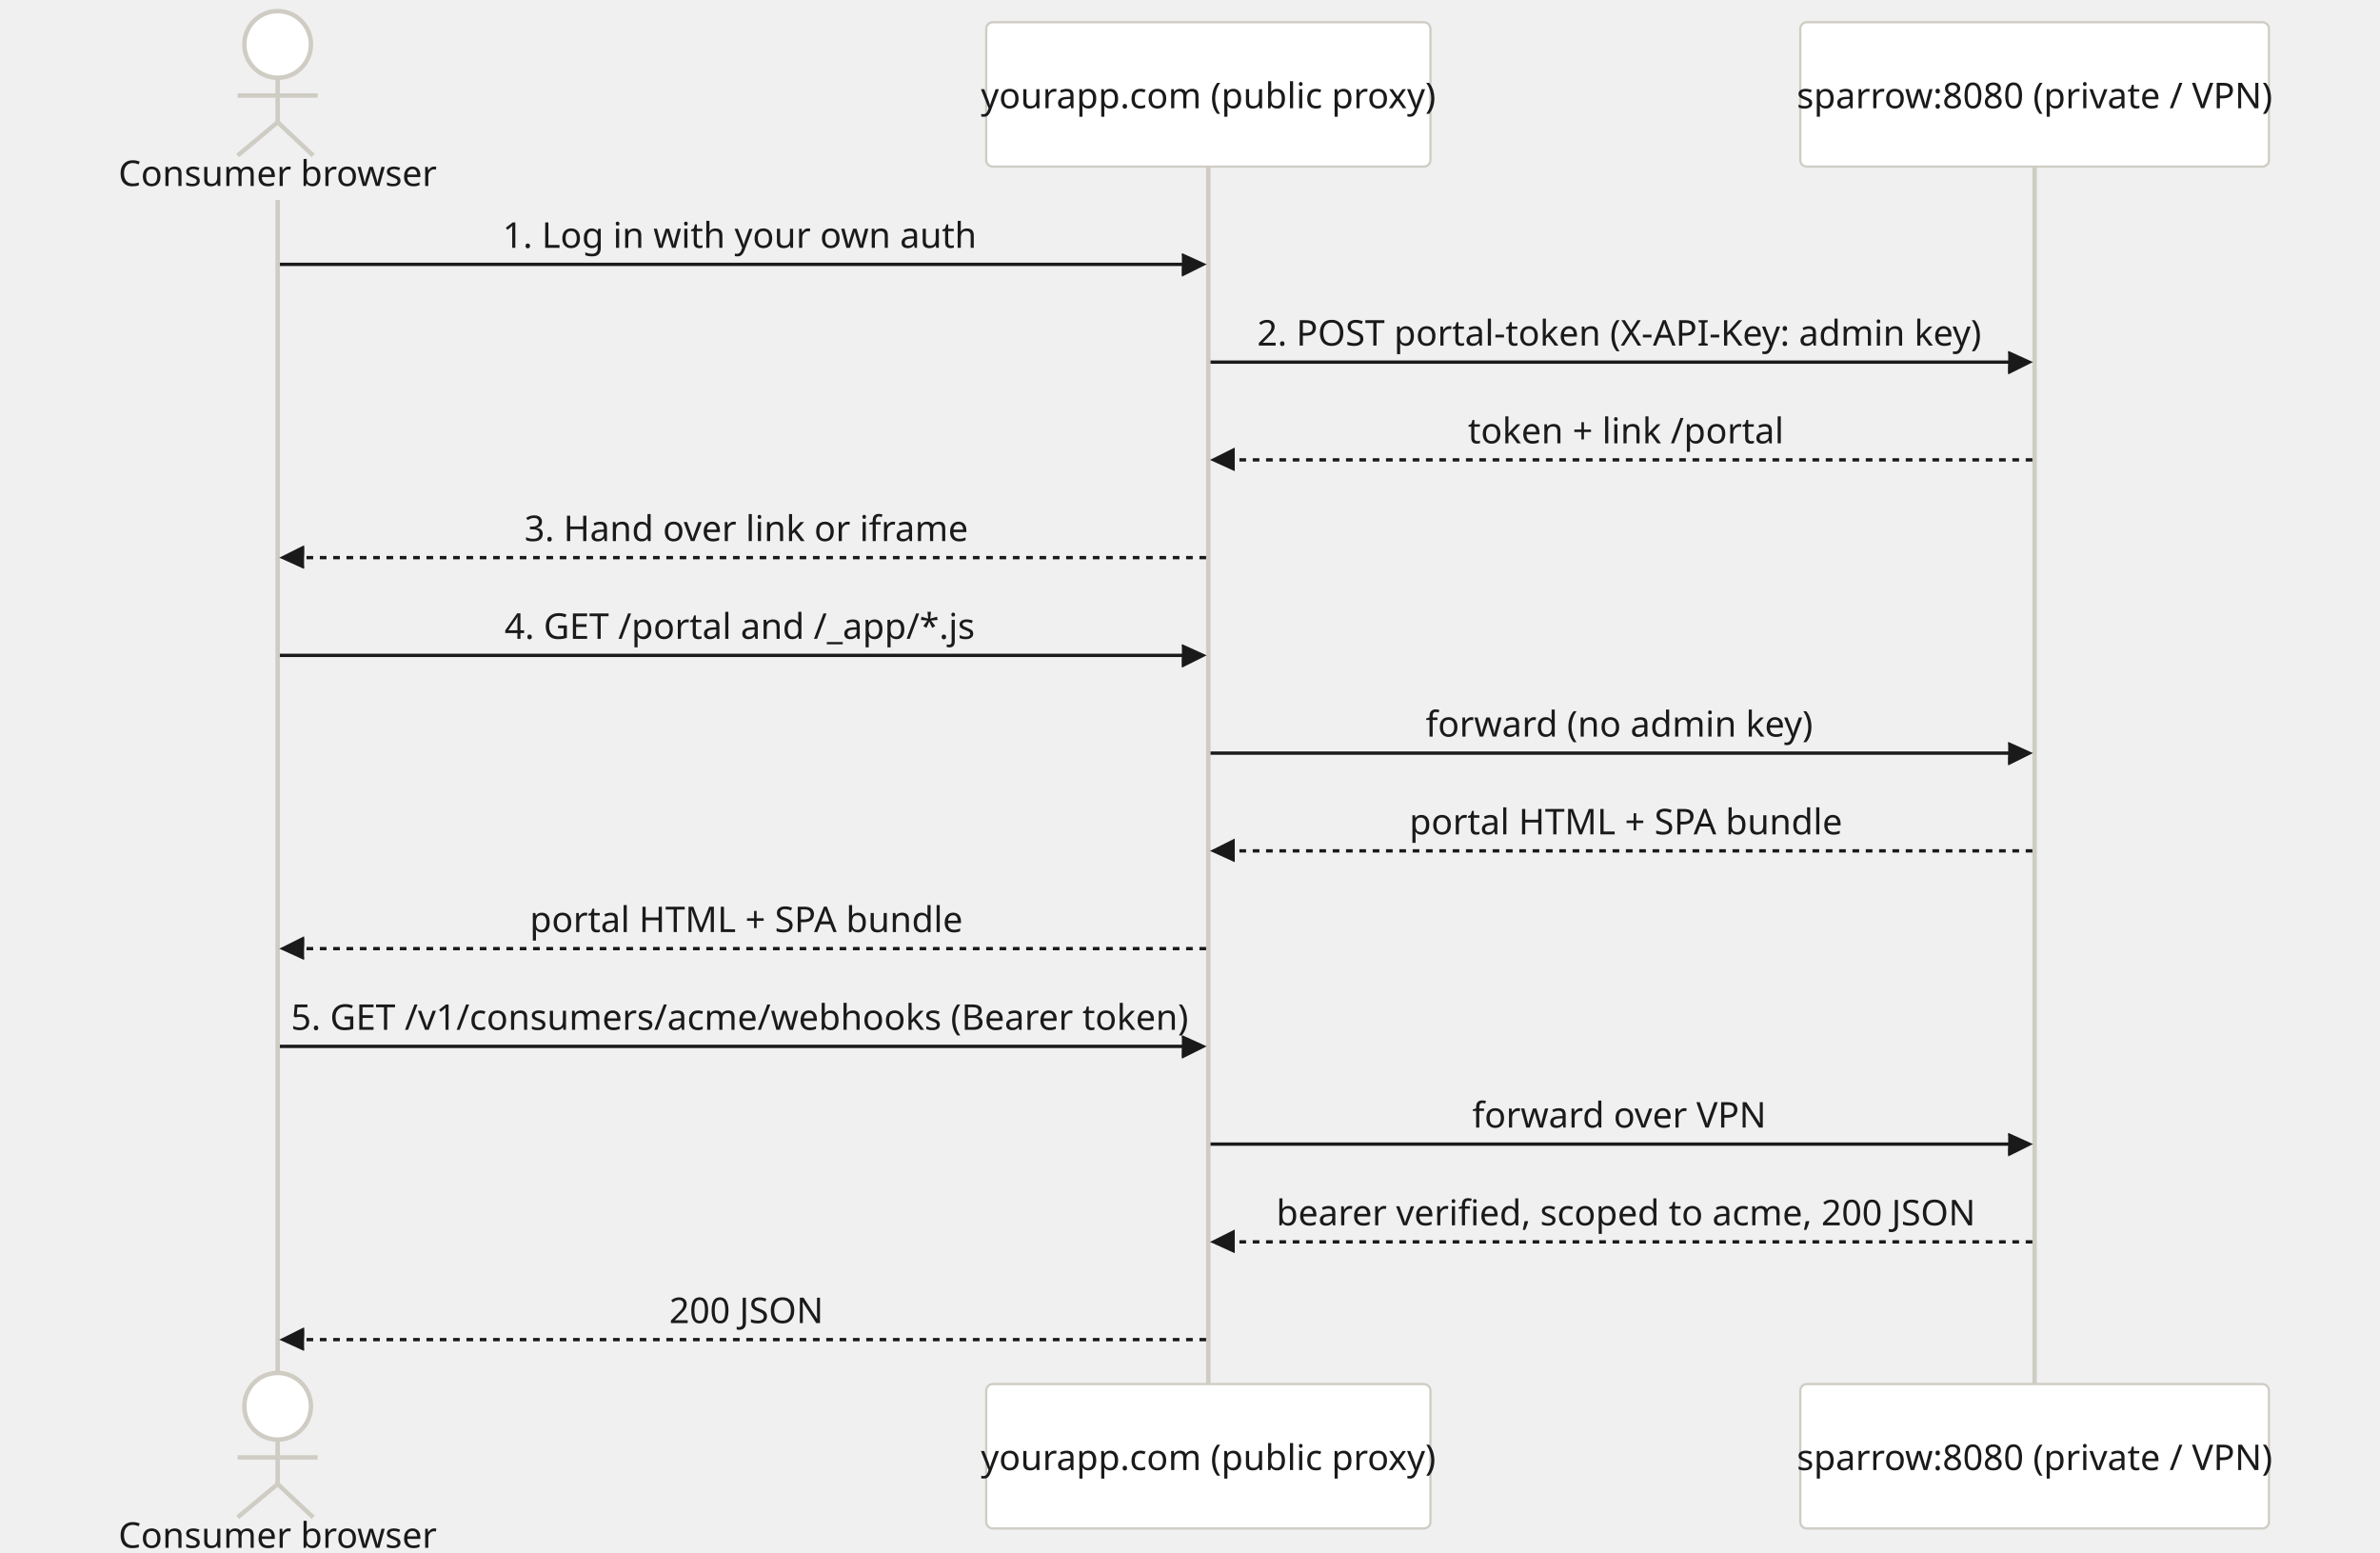
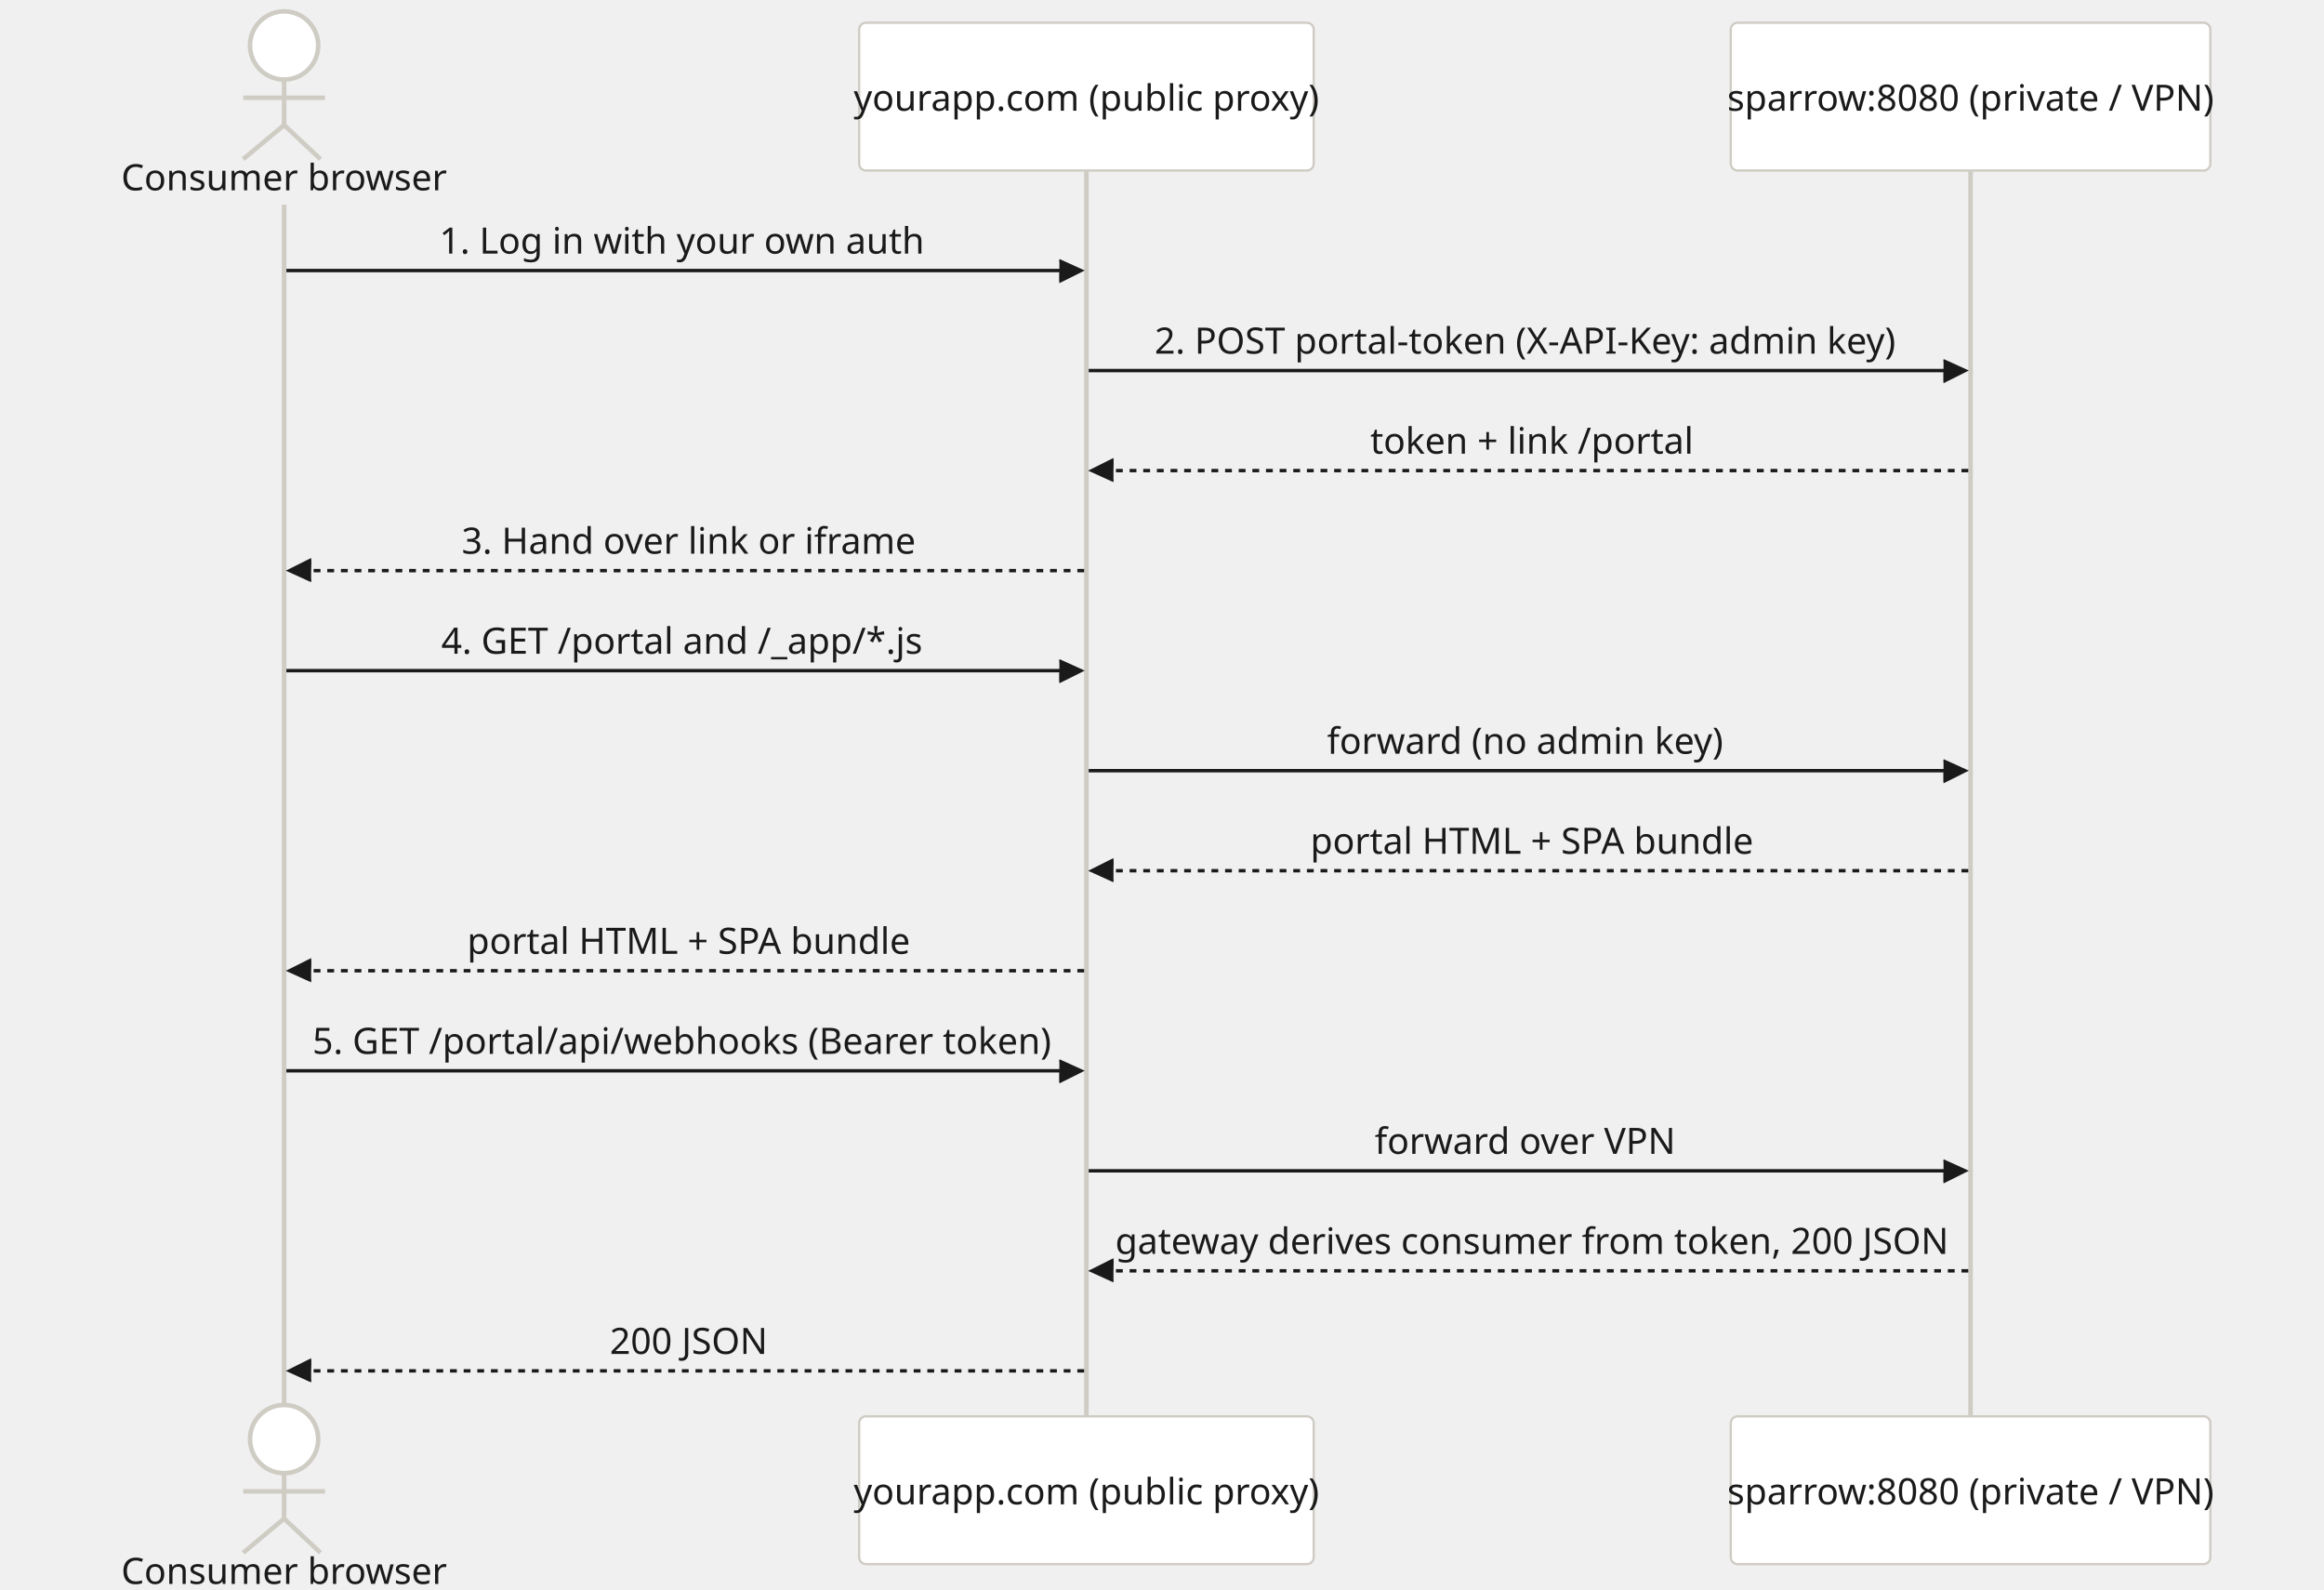
- <svg xmlns="http://www.w3.org/2000/svg" id="my-svg" width="100%" style="max-width: 1071.5px; background-color: transparent;" viewBox="-50 -10 1071.5 699" role="graphics-document document" aria-roledescription="sequence">
+ <svg xmlns="http://www.w3.org/2000/svg" id="my-svg" width="100%" style="max-width: 1022.5px; background-color: transparent;" viewBox="-50 -10 1022.5 699" role="graphics-document document" aria-roledescription="sequence">
  <g>
-     <rect x="760.5" y="613" fill="#eaeaea" stroke="#666" width="211" height="65" name="S" rx="3" ry="3" class="actor actor-bottom" />
-     <text x="866" y="645.5" dominant-baseline="central" alignment-baseline="central" class="actor actor-box" style="text-anchor: middle; font-size: 16px; font-weight: 400;">
-       <tspan x="866" dy="0">sparrow:8080 (private / VPN)</tspan>
+     <rect x="711.5" y="613" fill="#eaeaea" stroke="#666" width="211" height="65" name="S" rx="3" ry="3" class="actor actor-bottom" />
+     <text x="817" y="645.5" dominant-baseline="central" alignment-baseline="central" class="actor actor-box" style="text-anchor: middle; font-size: 16px; font-weight: 400;">
+       <tspan x="817" dy="0">sparrow:8080 (private / VPN)</tspan>
    </text>
  </g>
  <g>
-     <rect x="394" y="613" fill="#eaeaea" stroke="#666" width="200" height="65" name="A" rx="3" ry="3" class="actor actor-bottom" />
-     <text x="494" y="645.5" dominant-baseline="central" alignment-baseline="central" class="actor actor-box" style="text-anchor: middle; font-size: 16px; font-weight: 400;">
-       <tspan x="494" dy="0">yourapp.com (public proxy)</tspan>
+     <rect x="328" y="613" fill="#eaeaea" stroke="#666" width="200" height="65" name="A" rx="3" ry="3" class="actor actor-bottom" />
+     <text x="428" y="645.5" dominant-baseline="central" alignment-baseline="central" class="actor actor-box" style="text-anchor: middle; font-size: 16px; font-weight: 400;">
+       <tspan x="428" dy="0">yourapp.com (public proxy)</tspan>
    </text>
  </g>
  <g />
  <g>
-     <line id="actor2" x1="866" y1="65" x2="866" y2="613" class="actor-line 200" stroke-width="0.5px" stroke="#999" name="S" data-et="life-line" data-id="S" />
+     <line id="actor2" x1="817" y1="65" x2="817" y2="613" class="actor-line 200" stroke-width="0.5px" stroke="#999" name="S" data-et="life-line" data-id="S" />
    <g id="root-2" data-et="participant" data-type="participant" data-id="S">
-       <rect x="760.5" y="0" fill="#eaeaea" stroke="#666" width="211" height="65" name="S" rx="3" ry="3" class="actor actor-top" />
-       <text x="866" y="32.5" dominant-baseline="central" alignment-baseline="central" class="actor actor-box" style="text-anchor: middle; font-size: 16px; font-weight: 400;">
-         <tspan x="866" dy="0">sparrow:8080 (private / VPN)</tspan>
+       <rect x="711.5" y="0" fill="#eaeaea" stroke="#666" width="211" height="65" name="S" rx="3" ry="3" class="actor actor-top" />
+       <text x="817" y="32.5" dominant-baseline="central" alignment-baseline="central" class="actor actor-box" style="text-anchor: middle; font-size: 16px; font-weight: 400;">
+         <tspan x="817" dy="0">sparrow:8080 (private / VPN)</tspan>
      </text>
    </g>
  </g>
  <g>
-     <line id="actor1" x1="494" y1="65" x2="494" y2="613" class="actor-line 200" stroke-width="0.5px" stroke="#999" name="A" data-et="life-line" data-id="A" />
+     <line id="actor1" x1="428" y1="65" x2="428" y2="613" class="actor-line 200" stroke-width="0.5px" stroke="#999" name="A" data-et="life-line" data-id="A" />
    <g id="root-1" data-et="participant" data-type="participant" data-id="A">
-       <rect x="394" y="0" fill="#eaeaea" stroke="#666" width="200" height="65" name="A" rx="3" ry="3" class="actor actor-top" />
-       <text x="494" y="32.5" dominant-baseline="central" alignment-baseline="central" class="actor actor-box" style="text-anchor: middle; font-size: 16px; font-weight: 400;">
-         <tspan x="494" dy="0">yourapp.com (public proxy)</tspan>
+       <rect x="328" y="0" fill="#eaeaea" stroke="#666" width="200" height="65" name="A" rx="3" ry="3" class="actor actor-top" />
+       <text x="428" y="32.5" dominant-baseline="central" alignment-baseline="central" class="actor actor-box" style="text-anchor: middle; font-size: 16px; font-weight: 400;">
+         <tspan x="428" dy="0">yourapp.com (public proxy)</tspan>
      </text>
    </g>
  </g>
  <g>
    <line id="actor0" x1="75" y1="80" x2="75" y2="613" class="actor-line 200" stroke-width="0.5px" stroke="#999" name="U" data-et="life-line" data-id="U" />
  </g>
  <style>#my-svg{font-family:'Space Grotesk',ui-sans-serif,system-ui,sans-serif;font-size:14px;fill:#1a1a1a;}@keyframes edge-animation-frame{from{stroke-dashoffset:0;}}@keyframes dash{to{stroke-dashoffset:0;}}#my-svg .edge-animation-slow{stroke-dasharray:9,5!important;stroke-dashoffset:900;animation:dash 50s linear infinite;stroke-linecap:round;}#my-svg .edge-animation-fast{stroke-dasharray:9,5!important;stroke-dashoffset:900;animation:dash 20s linear infinite;stroke-linecap:round;}#my-svg .error-icon{fill:#f3f1ec;}#my-svg .error-text{fill:#0c0e13;stroke:#0c0e13;}#my-svg .edge-thickness-normal{stroke-width:1px;}#my-svg .edge-thickness-thick{stroke-width:3.5px;}#my-svg .edge-pattern-solid{stroke-dasharray:0;}#my-svg .edge-thickness-invisible{stroke-width:0;fill:none;}#my-svg .edge-pattern-dashed{stroke-dasharray:3;}#my-svg .edge-pattern-dotted{stroke-dasharray:2;}#my-svg .marker{fill:#55524c;stroke:#55524c;}#my-svg .marker.cross{stroke:#55524c;}#my-svg svg{font-family:'Space Grotesk',ui-sans-serif,system-ui,sans-serif;font-size:14px;}#my-svg p{margin:0;}#my-svg .actor{stroke:#cfccc4;fill:#ffffff;stroke-width:1;}#my-svg rect.actor.outer-path[data-look="neo"]{filter:drop-shadow( 1px 2px 2px rgba(185,185,185,1));}#my-svg rect.note[data-look="neo"]{stroke:hsl(38.571, 51.304%, 80.98%);fill:#fdeed3;filter:drop-shadow( 1px 2px 2px rgba(185,185,185,1));}#my-svg text.actor&gt;tspan{fill:#1a1a1a;stroke:none;}#my-svg .actor-line{stroke:#cfccc4;}#my-svg .innerArc{stroke-width:1.5;stroke-dasharray:none;}#my-svg .messageLine0{stroke-width:1.5;stroke-dasharray:none;stroke:#1a1a1a;}#my-svg .messageLine1{stroke-width:1.5;stroke-dasharray:2,2;stroke:#1a1a1a;}#my-svg [id$="-arrowhead"] path{fill:#1a1a1a;stroke:#1a1a1a;}#my-svg .sequenceNumber{fill:#aaadb3;}#my-svg [id$="-sequencenumber"]{fill:#1a1a1a;}#my-svg [id$="-crosshead"] path{fill:#1a1a1a;stroke:#1a1a1a;}#my-svg .messageText{fill:#1a1a1a;stroke:none;}#my-svg .labelBox{stroke:#cfccc4;fill:#ffffff;filter:none;}#my-svg .labelText,#my-svg .labelText&gt;tspan{fill:#1a1a1a;stroke:none;}#my-svg .loopText,#my-svg .loopText&gt;tspan{fill:#1a1a1a;stroke:none;}#my-svg .loopLine{stroke-width:2px;stroke-dasharray:2,2;stroke:#cfccc4;fill:#cfccc4;}#my-svg .note{stroke:hsl(38.571, 51.304%, 80.98%);fill:#fdeed3;}#my-svg .noteText,#my-svg .noteText&gt;tspan{fill:#55524c;stroke:none;font-weight:normal;}#my-svg .activation0{fill:#f7f5f1;stroke:hsl(40, 27.273%, 85.686%);}#my-svg .activation1{fill:#f7f5f1;stroke:hsl(40, 27.273%, 85.686%);}#my-svg .activation2{fill:#f7f5f1;stroke:hsl(40, 27.273%, 85.686%);}#my-svg .actorPopupMenu{position:absolute;}#my-svg .actorPopupMenuPanel{position:absolute;fill:#ffffff;box-shadow:0px 8px 16px 0px rgba(0,0,0,0.2);filter:drop-shadow(3px 5px 2px rgb(0 0 0 / 0.4));}#my-svg .actor-man circle,#my-svg line{fill:#ffffff;stroke-width:2px;}#my-svg g rect.rect{filter:drop-shadow( 1px 2px 2px rgba(185,185,185,1));stroke:#cfccc4;}#my-svg .node .neo-node{stroke:#cfccc4;}#my-svg [data-look="neo"].node rect,#my-svg [data-look="neo"].cluster rect,#my-svg [data-look="neo"].node polygon{stroke:url(#my-svg-gradient);filter:drop-shadow( 1px 2px 2px rgba(185,185,185,1));}#my-svg [data-look="neo"].node path{stroke:url(#my-svg-gradient);stroke-width:1px;}#my-svg [data-look="neo"].node .outer-path{filter:drop-shadow( 1px 2px 2px rgba(185,185,185,1));}#my-svg [data-look="neo"].node .neo-line path{stroke:#cfccc4;filter:none;}#my-svg [data-look="neo"].node circle{stroke:url(#my-svg-gradient);filter:drop-shadow( 1px 2px 2px rgba(185,185,185,1));}#my-svg [data-look="neo"].node circle .state-start{fill:#000000;}#my-svg [data-look="neo"].icon-shape .icon{fill:url(#my-svg-gradient);filter:drop-shadow( 1px 2px 2px rgba(185,185,185,1));}#my-svg [data-look="neo"].icon-shape .icon-neo path{stroke:url(#my-svg-gradient);filter:drop-shadow( 1px 2px 2px rgba(185,185,185,1));}#my-svg :root{--mermaid-font-family:"trebuchet ms",verdana,arial,sans-serif;}</style>
  <g />
  <defs>
    <symbol id="my-svg-computer" width="24" height="24">
      <path transform="scale(.5)" d="M2 2v13h20v-13h-20zm18 11h-16v-9h16v9zm-10.228 6l.466-1h3.524l.467 1h-4.457zm14.228 3h-24l2-6h2.104l-1.33 4h18.45l-1.297-4h2.073l2 6zm-5-10h-14v-7h14v7z" />
    </symbol>
  </defs>
  <defs>
    <symbol id="my-svg-database" fill-rule="evenodd" clip-rule="evenodd">
      <path transform="scale(.5)" d="M12.258.001l.256.004.255.005.253.008.251.01.249.012.247.015.246.016.242.019.241.02.239.023.236.024.233.027.231.028.229.031.225.032.223.034.22.036.217.038.214.04.211.041.208.043.205.045.201.046.198.048.194.05.191.051.187.053.183.054.18.056.175.057.172.059.168.06.163.061.16.063.155.064.15.066.074.033.073.033.071.034.07.034.069.035.068.035.067.035.066.035.064.036.064.036.062.036.06.036.06.037.058.037.058.037.055.038.055.038.053.038.052.038.051.039.05.039.048.039.047.039.045.04.044.04.043.04.041.04.04.041.039.041.037.041.036.041.034.041.033.042.032.042.03.042.029.042.027.042.026.043.024.043.023.043.021.043.02.043.018.044.017.043.015.044.013.044.012.044.011.045.009.044.007.045.006.045.004.045.002.045.001.045v17l-.001.045-.002.045-.004.045-.006.045-.007.045-.009.044-.011.045-.012.044-.013.044-.015.044-.017.043-.018.044-.02.043-.021.043-.023.043-.024.043-.026.043-.027.042-.029.042-.03.042-.032.042-.033.042-.034.041-.036.041-.037.041-.039.041-.04.041-.041.04-.043.04-.044.04-.045.04-.047.039-.048.039-.05.039-.051.039-.052.038-.053.038-.055.038-.055.038-.058.037-.058.037-.06.037-.06.036-.062.036-.064.036-.064.036-.066.035-.067.035-.068.035-.069.035-.07.034-.071.034-.073.033-.074.033-.15.066-.155.064-.16.063-.163.061-.168.06-.172.059-.175.057-.18.056-.183.054-.187.053-.191.051-.194.05-.198.048-.201.046-.205.045-.208.043-.211.041-.214.04-.217.038-.22.036-.223.034-.225.032-.229.031-.231.028-.233.027-.236.024-.239.023-.241.02-.242.019-.246.016-.247.015-.249.012-.251.01-.253.008-.255.005-.256.004-.258.001-.258-.001-.256-.004-.255-.005-.253-.008-.251-.01-.249-.012-.247-.015-.245-.016-.243-.019-.241-.02-.238-.023-.236-.024-.234-.027-.231-.028-.228-.031-.226-.032-.223-.034-.22-.036-.217-.038-.214-.04-.211-.041-.208-.043-.204-.045-.201-.046-.198-.048-.195-.05-.19-.051-.187-.053-.184-.054-.179-.056-.176-.057-.172-.059-.167-.06-.164-.061-.159-.063-.155-.064-.151-.066-.074-.033-.072-.033-.072-.034-.07-.034-.069-.035-.068-.035-.067-.035-.066-.035-.064-.036-.063-.036-.062-.036-.061-.036-.06-.037-.058-.037-.057-.037-.056-.038-.055-.038-.053-.038-.052-.038-.051-.039-.049-.039-.049-.039-.046-.039-.046-.04-.044-.04-.043-.04-.041-.04-.04-.041-.039-.041-.037-.041-.036-.041-.034-.041-.033-.042-.032-.042-.03-.042-.029-.042-.027-.042-.026-.043-.024-.043-.023-.043-.021-.043-.02-.043-.018-.044-.017-.043-.015-.044-.013-.044-.012-.044-.011-.045-.009-.044-.007-.045-.006-.045-.004-.045-.002-.045-.001-.045v-17l.001-.045.002-.045.004-.045.006-.045.007-.045.009-.044.011-.045.012-.044.013-.044.015-.044.017-.043.018-.044.02-.043.021-.043.023-.043.024-.043.026-.043.027-.042.029-.042.03-.042.032-.042.033-.042.034-.041.036-.041.037-.041.039-.041.04-.041.041-.04.043-.04.044-.04.046-.04.046-.039.049-.039.049-.039.051-.039.052-.038.053-.038.055-.038.056-.038.057-.037.058-.037.06-.037.061-.036.062-.036.063-.036.064-.036.066-.035.067-.035.068-.035.069-.035.07-.034.072-.034.072-.033.074-.033.151-.066.155-.064.159-.063.164-.061.167-.06.172-.059.176-.057.179-.056.184-.054.187-.053.19-.051.195-.05.198-.048.201-.046.204-.045.208-.043.211-.041.214-.04.217-.038.22-.036.223-.034.226-.032.228-.031.231-.028.234-.027.236-.024.238-.023.241-.02.243-.019.245-.016.247-.015.249-.012.251-.01.253-.008.255-.005.256-.004.258-.001.258.001zm-9.258 20.499v.01l.001.021.003.021.004.022.005.021.006.022.007.022.009.023.01.022.011.023.012.023.013.023.015.023.016.024.017.023.018.024.019.024.021.024.022.025.023.024.024.025.052.049.056.05.061.051.066.051.07.051.075.051.079.052.084.052.088.052.092.052.097.052.102.051.105.052.11.052.114.051.119.051.123.051.127.05.131.05.135.05.139.048.144.049.147.047.152.047.155.047.16.045.163.045.167.043.171.043.176.041.178.041.183.039.187.039.19.037.194.035.197.035.202.033.204.031.209.03.212.029.216.027.219.025.222.024.226.021.23.02.233.018.236.016.24.015.243.012.246.01.249.008.253.005.256.004.259.001.26-.001.257-.004.254-.005.25-.008.247-.011.244-.012.241-.014.237-.016.233-.018.231-.021.226-.021.224-.024.22-.026.216-.027.212-.028.21-.031.205-.031.202-.034.198-.034.194-.036.191-.037.187-.039.183-.04.179-.04.175-.042.172-.043.168-.044.163-.045.16-.046.155-.046.152-.047.148-.048.143-.049.139-.049.136-.05.131-.05.126-.05.123-.051.118-.052.114-.051.11-.052.106-.052.101-.052.096-.052.092-.052.088-.053.083-.051.079-.052.074-.052.07-.051.065-.051.06-.051.056-.05.051-.05.023-.024.023-.025.021-.024.02-.024.019-.024.018-.024.017-.024.015-.023.014-.024.013-.023.012-.023.01-.023.01-.022.008-.022.006-.022.006-.022.004-.022.004-.021.001-.021.001-.021v-4.127l-.077.055-.08.053-.083.054-.085.053-.087.052-.09.052-.093.051-.095.05-.097.05-.1.049-.102.049-.105.048-.106.047-.109.047-.111.046-.114.045-.115.045-.118.044-.12.043-.122.042-.124.042-.126.041-.128.04-.13.04-.132.038-.134.038-.135.037-.138.037-.139.035-.142.035-.143.034-.144.033-.147.032-.148.031-.15.03-.151.03-.153.029-.154.027-.156.027-.158.026-.159.025-.161.024-.162.023-.163.022-.165.021-.166.02-.167.019-.169.018-.169.017-.171.016-.173.015-.173.014-.175.013-.175.012-.177.011-.178.01-.179.008-.179.008-.181.006-.182.005-.182.004-.184.003-.184.002h-.37l-.184-.002-.184-.003-.182-.004-.182-.005-.181-.006-.179-.008-.179-.008-.178-.01-.176-.011-.176-.012-.175-.013-.173-.014-.172-.015-.171-.016-.17-.017-.169-.018-.167-.019-.166-.02-.165-.021-.163-.022-.162-.023-.161-.024-.159-.025-.157-.026-.156-.027-.155-.027-.153-.029-.151-.03-.15-.03-.148-.031-.146-.032-.145-.033-.143-.034-.141-.035-.14-.035-.137-.037-.136-.037-.134-.038-.132-.038-.13-.04-.128-.04-.126-.041-.124-.042-.122-.042-.12-.044-.117-.043-.116-.045-.113-.045-.112-.046-.109-.047-.106-.047-.105-.048-.102-.049-.1-.049-.097-.05-.095-.05-.093-.052-.09-.051-.087-.052-.085-.053-.083-.054-.08-.054-.077-.054v4.127zm0-5.654v.011l.001.021.003.021.004.021.005.022.006.022.007.022.009.022.01.022.011.023.012.023.013.023.015.024.016.023.017.024.018.024.019.024.021.024.022.024.023.025.024.024.052.05.056.05.061.05.066.051.07.051.075.052.079.051.084.052.088.052.092.052.097.052.102.052.105.052.11.051.114.051.119.052.123.05.127.051.131.05.135.049.139.049.144.048.147.048.152.047.155.046.16.045.163.045.167.044.171.042.176.042.178.04.183.04.187.038.19.037.194.036.197.034.202.033.204.032.209.03.212.028.216.027.219.025.222.024.226.022.23.02.233.018.236.016.24.014.243.012.246.01.249.008.253.006.256.003.259.001.26-.001.257-.003.254-.006.25-.008.247-.01.244-.012.241-.015.237-.016.233-.018.231-.02.226-.022.224-.024.22-.025.216-.027.212-.029.21-.03.205-.032.202-.033.198-.035.194-.036.191-.037.187-.039.183-.039.179-.041.175-.042.172-.043.168-.044.163-.045.16-.045.155-.047.152-.047.148-.048.143-.048.139-.05.136-.049.131-.05.126-.051.123-.051.118-.051.114-.052.11-.052.106-.052.101-.052.096-.052.092-.052.088-.052.083-.052.079-.052.074-.051.07-.052.065-.051.06-.05.056-.051.051-.049.023-.025.023-.024.021-.025.02-.024.019-.024.018-.024.017-.024.015-.023.014-.023.013-.024.012-.022.01-.023.01-.023.008-.022.006-.022.006-.022.004-.021.004-.022.001-.021.001-.021v-4.139l-.077.054-.08.054-.083.054-.085.052-.087.053-.09.051-.093.051-.095.051-.097.05-.1.049-.102.049-.105.048-.106.047-.109.047-.111.046-.114.045-.115.044-.118.044-.12.044-.122.042-.124.042-.126.041-.128.04-.13.039-.132.039-.134.038-.135.037-.138.036-.139.036-.142.035-.143.033-.144.033-.147.033-.148.031-.15.03-.151.03-.153.028-.154.028-.156.027-.158.026-.159.025-.161.024-.162.023-.163.022-.165.021-.166.02-.167.019-.169.018-.169.017-.171.016-.173.015-.173.014-.175.013-.175.012-.177.011-.178.009-.179.009-.179.007-.181.007-.182.005-.182.004-.184.003-.184.002h-.37l-.184-.002-.184-.003-.182-.004-.182-.005-.181-.007-.179-.007-.179-.009-.178-.009-.176-.011-.176-.012-.175-.013-.173-.014-.172-.015-.171-.016-.17-.017-.169-.018-.167-.019-.166-.02-.165-.021-.163-.022-.162-.023-.161-.024-.159-.025-.157-.026-.156-.027-.155-.028-.153-.028-.151-.03-.15-.03-.148-.031-.146-.033-.145-.033-.143-.033-.141-.035-.14-.036-.137-.036-.136-.037-.134-.038-.132-.039-.13-.039-.128-.04-.126-.041-.124-.042-.122-.043-.12-.043-.117-.044-.116-.044-.113-.046-.112-.046-.109-.046-.106-.047-.105-.048-.102-.049-.1-.049-.097-.05-.095-.051-.093-.051-.09-.051-.087-.053-.085-.052-.083-.054-.08-.054-.077-.054v4.139zm0-5.666v.011l.001.02.003.022.004.021.005.022.006.021.007.022.009.023.01.022.011.023.012.023.013.023.015.023.016.024.017.024.018.023.019.024.021.025.022.024.023.024.024.025.052.05.056.05.061.05.066.051.07.051.075.052.079.051.084.052.088.052.092.052.097.052.102.052.105.051.11.052.114.051.119.051.123.051.127.05.131.05.135.05.139.049.144.048.147.048.152.047.155.046.16.045.163.045.167.043.171.043.176.042.178.04.183.04.187.038.19.037.194.036.197.034.202.033.204.032.209.03.212.028.216.027.219.025.222.024.226.021.23.02.233.018.236.017.24.014.243.012.246.01.249.008.253.006.256.003.259.001.26-.001.257-.003.254-.006.25-.008.247-.01.244-.013.241-.014.237-.016.233-.018.231-.02.226-.022.224-.024.22-.025.216-.027.212-.029.21-.03.205-.032.202-.033.198-.035.194-.036.191-.037.187-.039.183-.039.179-.041.175-.042.172-.043.168-.044.163-.045.16-.045.155-.047.152-.047.148-.048.143-.049.139-.049.136-.049.131-.051.126-.05.123-.051.118-.052.114-.051.11-.052.106-.052.101-.052.096-.052.092-.052.088-.052.083-.052.079-.052.074-.052.07-.051.065-.051.06-.051.056-.05.051-.049.023-.025.023-.025.021-.024.02-.024.019-.024.018-.024.017-.024.015-.023.014-.024.013-.023.012-.023.01-.022.01-.023.008-.022.006-.022.006-.022.004-.022.004-.021.001-.021.001-.021v-4.153l-.077.054-.08.054-.083.053-.085.053-.087.053-.09.051-.093.051-.095.051-.097.05-.1.049-.102.048-.105.048-.106.048-.109.046-.111.046-.114.046-.115.044-.118.044-.12.043-.122.043-.124.042-.126.041-.128.04-.13.039-.132.039-.134.038-.135.037-.138.036-.139.036-.142.034-.143.034-.144.033-.147.032-.148.032-.15.03-.151.03-.153.028-.154.028-.156.027-.158.026-.159.024-.161.024-.162.023-.163.023-.165.021-.166.02-.167.019-.169.018-.169.017-.171.016-.173.015-.173.014-.175.013-.175.012-.177.01-.178.01-.179.009-.179.007-.181.006-.182.006-.182.004-.184.003-.184.001-.185.001-.185-.001-.184-.001-.184-.003-.182-.004-.182-.006-.181-.006-.179-.007-.179-.009-.178-.01-.176-.01-.176-.012-.175-.013-.173-.014-.172-.015-.171-.016-.17-.017-.169-.018-.167-.019-.166-.02-.165-.021-.163-.023-.162-.023-.161-.024-.159-.024-.157-.026-.156-.027-.155-.028-.153-.028-.151-.03-.15-.03-.148-.032-.146-.032-.145-.033-.143-.034-.141-.034-.14-.036-.137-.036-.136-.037-.134-.038-.132-.039-.13-.039-.128-.041-.126-.041-.124-.041-.122-.043-.12-.043-.117-.044-.116-.044-.113-.046-.112-.046-.109-.046-.106-.048-.105-.048-.102-.048-.1-.05-.097-.049-.095-.051-.093-.051-.09-.052-.087-.052-.085-.053-.083-.053-.08-.054-.077-.054v4.153zm8.74-8.179l-.257.004-.254.005-.25.008-.247.011-.244.012-.241.014-.237.016-.233.018-.231.021-.226.022-.224.023-.22.026-.216.027-.212.028-.21.031-.205.032-.202.033-.198.034-.194.036-.191.038-.187.038-.183.04-.179.041-.175.042-.172.043-.168.043-.163.045-.16.046-.155.046-.152.048-.148.048-.143.048-.139.049-.136.05-.131.05-.126.051-.123.051-.118.051-.114.052-.11.052-.106.052-.101.052-.096.052-.092.052-.088.052-.083.052-.079.052-.074.051-.07.052-.065.051-.06.05-.056.05-.051.05-.023.025-.023.024-.021.024-.02.025-.019.024-.018.024-.017.023-.015.024-.014.023-.013.023-.012.023-.01.023-.01.022-.008.022-.006.023-.006.021-.004.022-.004.021-.001.021-.001.021.001.021.001.021.004.021.004.022.006.021.006.023.008.022.01.022.01.023.012.023.013.023.014.023.015.024.017.023.018.024.019.024.02.025.021.024.023.024.023.025.051.05.056.05.06.05.065.051.07.052.074.051.079.052.083.052.088.052.092.052.096.052.101.052.106.052.11.052.114.052.118.051.123.051.126.051.131.05.136.05.139.049.143.048.148.048.152.048.155.046.16.046.163.045.168.043.172.043.175.042.179.041.183.04.187.038.191.038.194.036.198.034.202.033.205.032.21.031.212.028.216.027.22.026.224.023.226.022.231.021.233.018.237.016.241.014.244.012.247.011.25.008.254.005.257.004.26.001.26-.001.257-.004.254-.005.25-.008.247-.011.244-.012.241-.014.237-.016.233-.018.231-.021.226-.022.224-.023.22-.026.216-.027.212-.028.21-.031.205-.032.202-.033.198-.034.194-.036.191-.038.187-.038.183-.04.179-.041.175-.042.172-.043.168-.043.163-.045.16-.046.155-.046.152-.048.148-.048.143-.048.139-.049.136-.05.131-.05.126-.051.123-.051.118-.051.114-.052.11-.052.106-.052.101-.052.096-.052.092-.052.088-.052.083-.052.079-.052.074-.051.07-.052.065-.051.06-.05.056-.05.051-.05.023-.025.023-.024.021-.024.02-.025.019-.024.018-.024.017-.023.015-.024.014-.023.013-.023.012-.023.01-.023.01-.022.008-.022.006-.023.006-.021.004-.022.004-.021.001-.021.001-.021-.001-.021-.001-.021-.004-.021-.004-.022-.006-.021-.006-.023-.008-.022-.01-.022-.01-.023-.012-.023-.013-.023-.014-.023-.015-.024-.017-.023-.018-.024-.019-.024-.02-.025-.021-.024-.023-.024-.023-.025-.051-.05-.056-.05-.06-.05-.065-.051-.07-.052-.074-.051-.079-.052-.083-.052-.088-.052-.092-.052-.096-.052-.101-.052-.106-.052-.11-.052-.114-.052-.118-.051-.123-.051-.126-.051-.131-.05-.136-.05-.139-.049-.143-.048-.148-.048-.152-.048-.155-.046-.16-.046-.163-.045-.168-.043-.172-.043-.175-.042-.179-.041-.183-.04-.187-.038-.191-.038-.194-.036-.198-.034-.202-.033-.205-.032-.21-.031-.212-.028-.216-.027-.22-.026-.224-.023-.226-.022-.231-.021-.233-.018-.237-.016-.241-.014-.244-.012-.247-.011-.25-.008-.254-.005-.257-.004-.26-.001-.26.001z" />
    </symbol>
  </defs>
  <defs>
    <symbol id="my-svg-clock" width="24" height="24">
      <path transform="scale(.5)" d="M12 2c5.514 0 10 4.486 10 10s-4.486 10-10 10-10-4.486-10-10 4.486-10 10-10zm0-2c-6.627 0-12 5.373-12 12s5.373 12 12 12 12-5.373 12-12-5.373-12-12-12zm5.848 12.459c.202.038.202.333.001.372-1.907.361-6.045 1.111-6.547 1.111-.719 0-1.301-.582-1.301-1.301 0-.512.77-5.447 1.125-7.445.034-.192.312-.181.343.014l.985 6.238 5.394 1.011z" />
    </symbol>
  </defs>
  <defs>
    <marker id="my-svg-arrowhead" refX="7.9" refY="5" markerUnits="userSpaceOnUse" markerWidth="12" markerHeight="12" orient="auto-start-reverse">
      <path d="M -1 0 L 10 5 L 0 10 z" />
    </marker>
  </defs>
  <defs>
    <marker id="my-svg-crosshead" markerWidth="15" markerHeight="8" orient="auto" refX="4" refY="4.5">
      <path fill="none" stroke="#000000" stroke-width="1pt" d="M 1,2 L 6,7 M 6,2 L 1,7" style="stroke-dasharray: 0, 0;" />
    </marker>
  </defs>
  <defs>
    <marker id="my-svg-filled-head" refX="15.5" refY="7" markerWidth="20" markerHeight="28" orient="auto">
      <path d="M 18,7 L9,13 L14,7 L9,1 Z" />
    </marker>
  </defs>
  <defs>
    <marker id="my-svg-sequencenumber" refX="15" refY="15" markerWidth="60" markerHeight="40" orient="auto">
      <circle cx="15" cy="15" r="6" />
    </marker>
  </defs>
  <defs>
    <marker id="my-svg-solidTopArrowHead" refX="7.9" refY="7.25" markerUnits="userSpaceOnUse" markerWidth="12" markerHeight="12" orient="auto-start-reverse">
      <path d="M 0 0 L 10 8 L 0 8 z" />
    </marker>
  </defs>
  <defs>
    <marker id="my-svg-solidBottomArrowHead" refX="7.9" refY="0.75" markerUnits="userSpaceOnUse" markerWidth="12" markerHeight="12" orient="auto-start-reverse">
      <path d="M 0 0 L 10 0 L 0 8 z" />
    </marker>
  </defs>
  <defs>
    <marker id="my-svg-stickTopArrowHead" refX="7.5" refY="7" markerUnits="userSpaceOnUse" markerWidth="12" markerHeight="12" orient="auto-start-reverse">
      <path d="M 0 0 L 7 7" stroke="black" stroke-width="1.5" fill="none" />
    </marker>
  </defs>
  <defs>
    <marker id="my-svg-stickBottomArrowHead" refX="7.5" refY="0" markerUnits="userSpaceOnUse" markerWidth="12" markerHeight="12" orient="auto-start-reverse">
      <path d="M 0 7 L 7 0" stroke="black" stroke-width="1.5" fill="none" />
    </marker>
  </defs>
  <g class="actor-man actor-top" name="U" data-et="participant" data-type="actor" data-id="U" style="stroke: rgb(207, 204, 196);">
    <line id="actor-man-torso0" x1="75" y1="25" x2="75" y2="45" />
    <line id="actor-man-arms0" x1="57" y1="33" x2="93" y2="33" />
    <line x1="57" y1="60" x2="75" y2="45" />
    <line x1="75" y1="45" x2="91" y2="60" />
    <circle cx="75" cy="10" r="15" width="150" height="65" />
    <text x="75" y="67.5" dominant-baseline="central" alignment-baseline="central" class="actor actor-man" style="text-anchor: middle; font-size: 16px; font-weight: 400;">
      <tspan x="75" dy="0">Consumer browser</tspan>
    </text>
  </g>
-   <text x="283" y="80" text-anchor="middle" dominant-baseline="middle" alignment-baseline="middle" class="messageText" dy="1em" style="font-size: 16px; font-weight: 400;">1. Log in with your own auth</text>
-   <line x1="76" y1="109" x2="490" y2="109" class="messageLine0" data-et="message" data-id="i0" data-from="U" data-to="A" stroke-width="2" stroke="none" marker-end="url(#my-svg-arrowhead)" style="fill: none;" />
-   <text x="679" y="124" text-anchor="middle" dominant-baseline="middle" alignment-baseline="middle" class="messageText" dy="1em" style="font-size: 16px; font-weight: 400;">2. POST portal-token (X-API-Key: admin key)</text>
-   <line x1="495" y1="153" x2="862" y2="153" class="messageLine0" data-et="message" data-id="i1" data-from="A" data-to="S" stroke-width="2" stroke="none" marker-end="url(#my-svg-arrowhead)" style="fill: none;" />
-   <text x="682" y="168" text-anchor="middle" dominant-baseline="middle" alignment-baseline="middle" class="messageText" dy="1em" style="font-size: 16px; font-weight: 400;">token + link /portal</text>
-   <line x1="865" y1="197" x2="498" y2="197" class="messageLine1" data-et="message" data-id="i2" data-from="S" data-to="A" stroke-width="2" stroke="none" marker-end="url(#my-svg-arrowhead)" style="stroke-dasharray: 3, 3; fill: none;" />
-   <text x="286" y="212" text-anchor="middle" dominant-baseline="middle" alignment-baseline="middle" class="messageText" dy="1em" style="font-size: 16px; font-weight: 400;">3. Hand over link or iframe</text>
-   <line x1="493" y1="241" x2="79" y2="241" class="messageLine1" data-et="message" data-id="i3" data-from="A" data-to="U" stroke-width="2" stroke="none" marker-end="url(#my-svg-arrowhead)" style="stroke-dasharray: 3, 3; fill: none;" />
-   <text x="283" y="256" text-anchor="middle" dominant-baseline="middle" alignment-baseline="middle" class="messageText" dy="1em" style="font-size: 16px; font-weight: 400;">4. GET /portal and /_app/*.js</text>
-   <line x1="76" y1="285" x2="490" y2="285" class="messageLine0" data-et="message" data-id="i4" data-from="U" data-to="A" stroke-width="2" stroke="none" marker-end="url(#my-svg-arrowhead)" style="fill: none;" />
-   <text x="679" y="300" text-anchor="middle" dominant-baseline="middle" alignment-baseline="middle" class="messageText" dy="1em" style="font-size: 16px; font-weight: 400;">forward (no admin key)</text>
-   <line x1="495" y1="329" x2="862" y2="329" class="messageLine0" data-et="message" data-id="i5" data-from="A" data-to="S" stroke-width="2" stroke="none" marker-end="url(#my-svg-arrowhead)" style="fill: none;" />
-   <text x="682" y="344" text-anchor="middle" dominant-baseline="middle" alignment-baseline="middle" class="messageText" dy="1em" style="font-size: 16px; font-weight: 400;">portal HTML + SPA bundle</text>
-   <line x1="865" y1="373" x2="498" y2="373" class="messageLine1" data-et="message" data-id="i6" data-from="S" data-to="A" stroke-width="2" stroke="none" marker-end="url(#my-svg-arrowhead)" style="stroke-dasharray: 3, 3; fill: none;" />
-   <text x="286" y="388" text-anchor="middle" dominant-baseline="middle" alignment-baseline="middle" class="messageText" dy="1em" style="font-size: 16px; font-weight: 400;">portal HTML + SPA bundle</text>
-   <line x1="493" y1="417" x2="79" y2="417" class="messageLine1" data-et="message" data-id="i7" data-from="A" data-to="U" stroke-width="2" stroke="none" marker-end="url(#my-svg-arrowhead)" style="stroke-dasharray: 3, 3; fill: none;" />
-   <text x="283" y="432" text-anchor="middle" dominant-baseline="middle" alignment-baseline="middle" class="messageText" dy="1em" style="font-size: 16px; font-weight: 400;">5. GET /v1/consumers/acme/webhooks (Bearer token)</text>
-   <line x1="76" y1="461" x2="490" y2="461" class="messageLine0" data-et="message" data-id="i8" data-from="U" data-to="A" stroke-width="2" stroke="none" marker-end="url(#my-svg-arrowhead)" style="fill: none;" />
-   <text x="679" y="476" text-anchor="middle" dominant-baseline="middle" alignment-baseline="middle" class="messageText" dy="1em" style="font-size: 16px; font-weight: 400;">forward over VPN</text>
-   <line x1="495" y1="505" x2="862" y2="505" class="messageLine0" data-et="message" data-id="i9" data-from="A" data-to="S" stroke-width="2" stroke="none" marker-end="url(#my-svg-arrowhead)" style="fill: none;" />
-   <text x="682" y="520" text-anchor="middle" dominant-baseline="middle" alignment-baseline="middle" class="messageText" dy="1em" style="font-size: 16px; font-weight: 400;">bearer verified, scoped to acme, 200 JSON</text>
-   <line x1="865" y1="549" x2="498" y2="549" class="messageLine1" data-et="message" data-id="i10" data-from="S" data-to="A" stroke-width="2" stroke="none" marker-end="url(#my-svg-arrowhead)" style="stroke-dasharray: 3, 3; fill: none;" />
-   <text x="286" y="564" text-anchor="middle" dominant-baseline="middle" alignment-baseline="middle" class="messageText" dy="1em" style="font-size: 16px; font-weight: 400;">200 JSON</text>
-   <line x1="493" y1="593" x2="79" y2="593" class="messageLine1" data-et="message" data-id="i11" data-from="A" data-to="U" stroke-width="2" stroke="none" marker-end="url(#my-svg-arrowhead)" style="stroke-dasharray: 3, 3; fill: none;" />
+   <text x="250" y="80" text-anchor="middle" dominant-baseline="middle" alignment-baseline="middle" class="messageText" dy="1em" style="font-size: 16px; font-weight: 400;">1. Log in with your own auth</text>
+   <line x1="76" y1="109" x2="424" y2="109" class="messageLine0" data-et="message" data-id="i0" data-from="U" data-to="A" stroke-width="2" stroke="none" marker-end="url(#my-svg-arrowhead)" style="fill: none;" />
+   <text x="621" y="124" text-anchor="middle" dominant-baseline="middle" alignment-baseline="middle" class="messageText" dy="1em" style="font-size: 16px; font-weight: 400;">2. POST portal-token (X-API-Key: admin key)</text>
+   <line x1="429" y1="153" x2="813" y2="153" class="messageLine0" data-et="message" data-id="i1" data-from="A" data-to="S" stroke-width="2" stroke="none" marker-end="url(#my-svg-arrowhead)" style="fill: none;" />
+   <text x="624" y="168" text-anchor="middle" dominant-baseline="middle" alignment-baseline="middle" class="messageText" dy="1em" style="font-size: 16px; font-weight: 400;">token + link /portal</text>
+   <line x1="816" y1="197" x2="432" y2="197" class="messageLine1" data-et="message" data-id="i2" data-from="S" data-to="A" stroke-width="2" stroke="none" marker-end="url(#my-svg-arrowhead)" style="stroke-dasharray: 3, 3; fill: none;" />
+   <text x="253" y="212" text-anchor="middle" dominant-baseline="middle" alignment-baseline="middle" class="messageText" dy="1em" style="font-size: 16px; font-weight: 400;">3. Hand over link or iframe</text>
+   <line x1="427" y1="241" x2="79" y2="241" class="messageLine1" data-et="message" data-id="i3" data-from="A" data-to="U" stroke-width="2" stroke="none" marker-end="url(#my-svg-arrowhead)" style="stroke-dasharray: 3, 3; fill: none;" />
+   <text x="250" y="256" text-anchor="middle" dominant-baseline="middle" alignment-baseline="middle" class="messageText" dy="1em" style="font-size: 16px; font-weight: 400;">4. GET /portal and /_app/*.js</text>
+   <line x1="76" y1="285" x2="424" y2="285" class="messageLine0" data-et="message" data-id="i4" data-from="U" data-to="A" stroke-width="2" stroke="none" marker-end="url(#my-svg-arrowhead)" style="fill: none;" />
+   <text x="621" y="300" text-anchor="middle" dominant-baseline="middle" alignment-baseline="middle" class="messageText" dy="1em" style="font-size: 16px; font-weight: 400;">forward (no admin key)</text>
+   <line x1="429" y1="329" x2="813" y2="329" class="messageLine0" data-et="message" data-id="i5" data-from="A" data-to="S" stroke-width="2" stroke="none" marker-end="url(#my-svg-arrowhead)" style="fill: none;" />
+   <text x="624" y="344" text-anchor="middle" dominant-baseline="middle" alignment-baseline="middle" class="messageText" dy="1em" style="font-size: 16px; font-weight: 400;">portal HTML + SPA bundle</text>
+   <line x1="816" y1="373" x2="432" y2="373" class="messageLine1" data-et="message" data-id="i6" data-from="S" data-to="A" stroke-width="2" stroke="none" marker-end="url(#my-svg-arrowhead)" style="stroke-dasharray: 3, 3; fill: none;" />
+   <text x="253" y="388" text-anchor="middle" dominant-baseline="middle" alignment-baseline="middle" class="messageText" dy="1em" style="font-size: 16px; font-weight: 400;">portal HTML + SPA bundle</text>
+   <line x1="427" y1="417" x2="79" y2="417" class="messageLine1" data-et="message" data-id="i7" data-from="A" data-to="U" stroke-width="2" stroke="none" marker-end="url(#my-svg-arrowhead)" style="stroke-dasharray: 3, 3; fill: none;" />
+   <text x="250" y="432" text-anchor="middle" dominant-baseline="middle" alignment-baseline="middle" class="messageText" dy="1em" style="font-size: 16px; font-weight: 400;">5. GET /portal/api/webhooks (Bearer token)</text>
+   <line x1="76" y1="461" x2="424" y2="461" class="messageLine0" data-et="message" data-id="i8" data-from="U" data-to="A" stroke-width="2" stroke="none" marker-end="url(#my-svg-arrowhead)" style="fill: none;" />
+   <text x="621" y="476" text-anchor="middle" dominant-baseline="middle" alignment-baseline="middle" class="messageText" dy="1em" style="font-size: 16px; font-weight: 400;">forward over VPN</text>
+   <line x1="429" y1="505" x2="813" y2="505" class="messageLine0" data-et="message" data-id="i9" data-from="A" data-to="S" stroke-width="2" stroke="none" marker-end="url(#my-svg-arrowhead)" style="fill: none;" />
+   <text x="624" y="520" text-anchor="middle" dominant-baseline="middle" alignment-baseline="middle" class="messageText" dy="1em" style="font-size: 16px; font-weight: 400;">gateway derives consumer from token, 200 JSON</text>
+   <line x1="816" y1="549" x2="432" y2="549" class="messageLine1" data-et="message" data-id="i10" data-from="S" data-to="A" stroke-width="2" stroke="none" marker-end="url(#my-svg-arrowhead)" style="stroke-dasharray: 3, 3; fill: none;" />
+   <text x="253" y="564" text-anchor="middle" dominant-baseline="middle" alignment-baseline="middle" class="messageText" dy="1em" style="font-size: 16px; font-weight: 400;">200 JSON</text>
+   <line x1="427" y1="593" x2="79" y2="593" class="messageLine1" data-et="message" data-id="i11" data-from="A" data-to="U" stroke-width="2" stroke="none" marker-end="url(#my-svg-arrowhead)" style="stroke-dasharray: 3, 3; fill: none;" />
  <g class="actor-man actor-bottom" name="U" style="stroke: rgb(207, 204, 196);">
    <line id="actor-man-torso2" x1="75" y1="638" x2="75" y2="658" />
    <line id="actor-man-arms2" x1="57" y1="646" x2="93" y2="646" />
    <line x1="57" y1="673" x2="75" y2="658" />
    <line x1="75" y1="658" x2="91" y2="673" />
    <circle cx="75" cy="623" r="15" width="150" height="65" />
    <text x="75" y="680.5" dominant-baseline="central" alignment-baseline="central" class="actor actor-man" style="text-anchor: middle; font-size: 16px; font-weight: 400;">
      <tspan x="75" dy="0">Consumer browser</tspan>
    </text>
  </g>
</svg>
